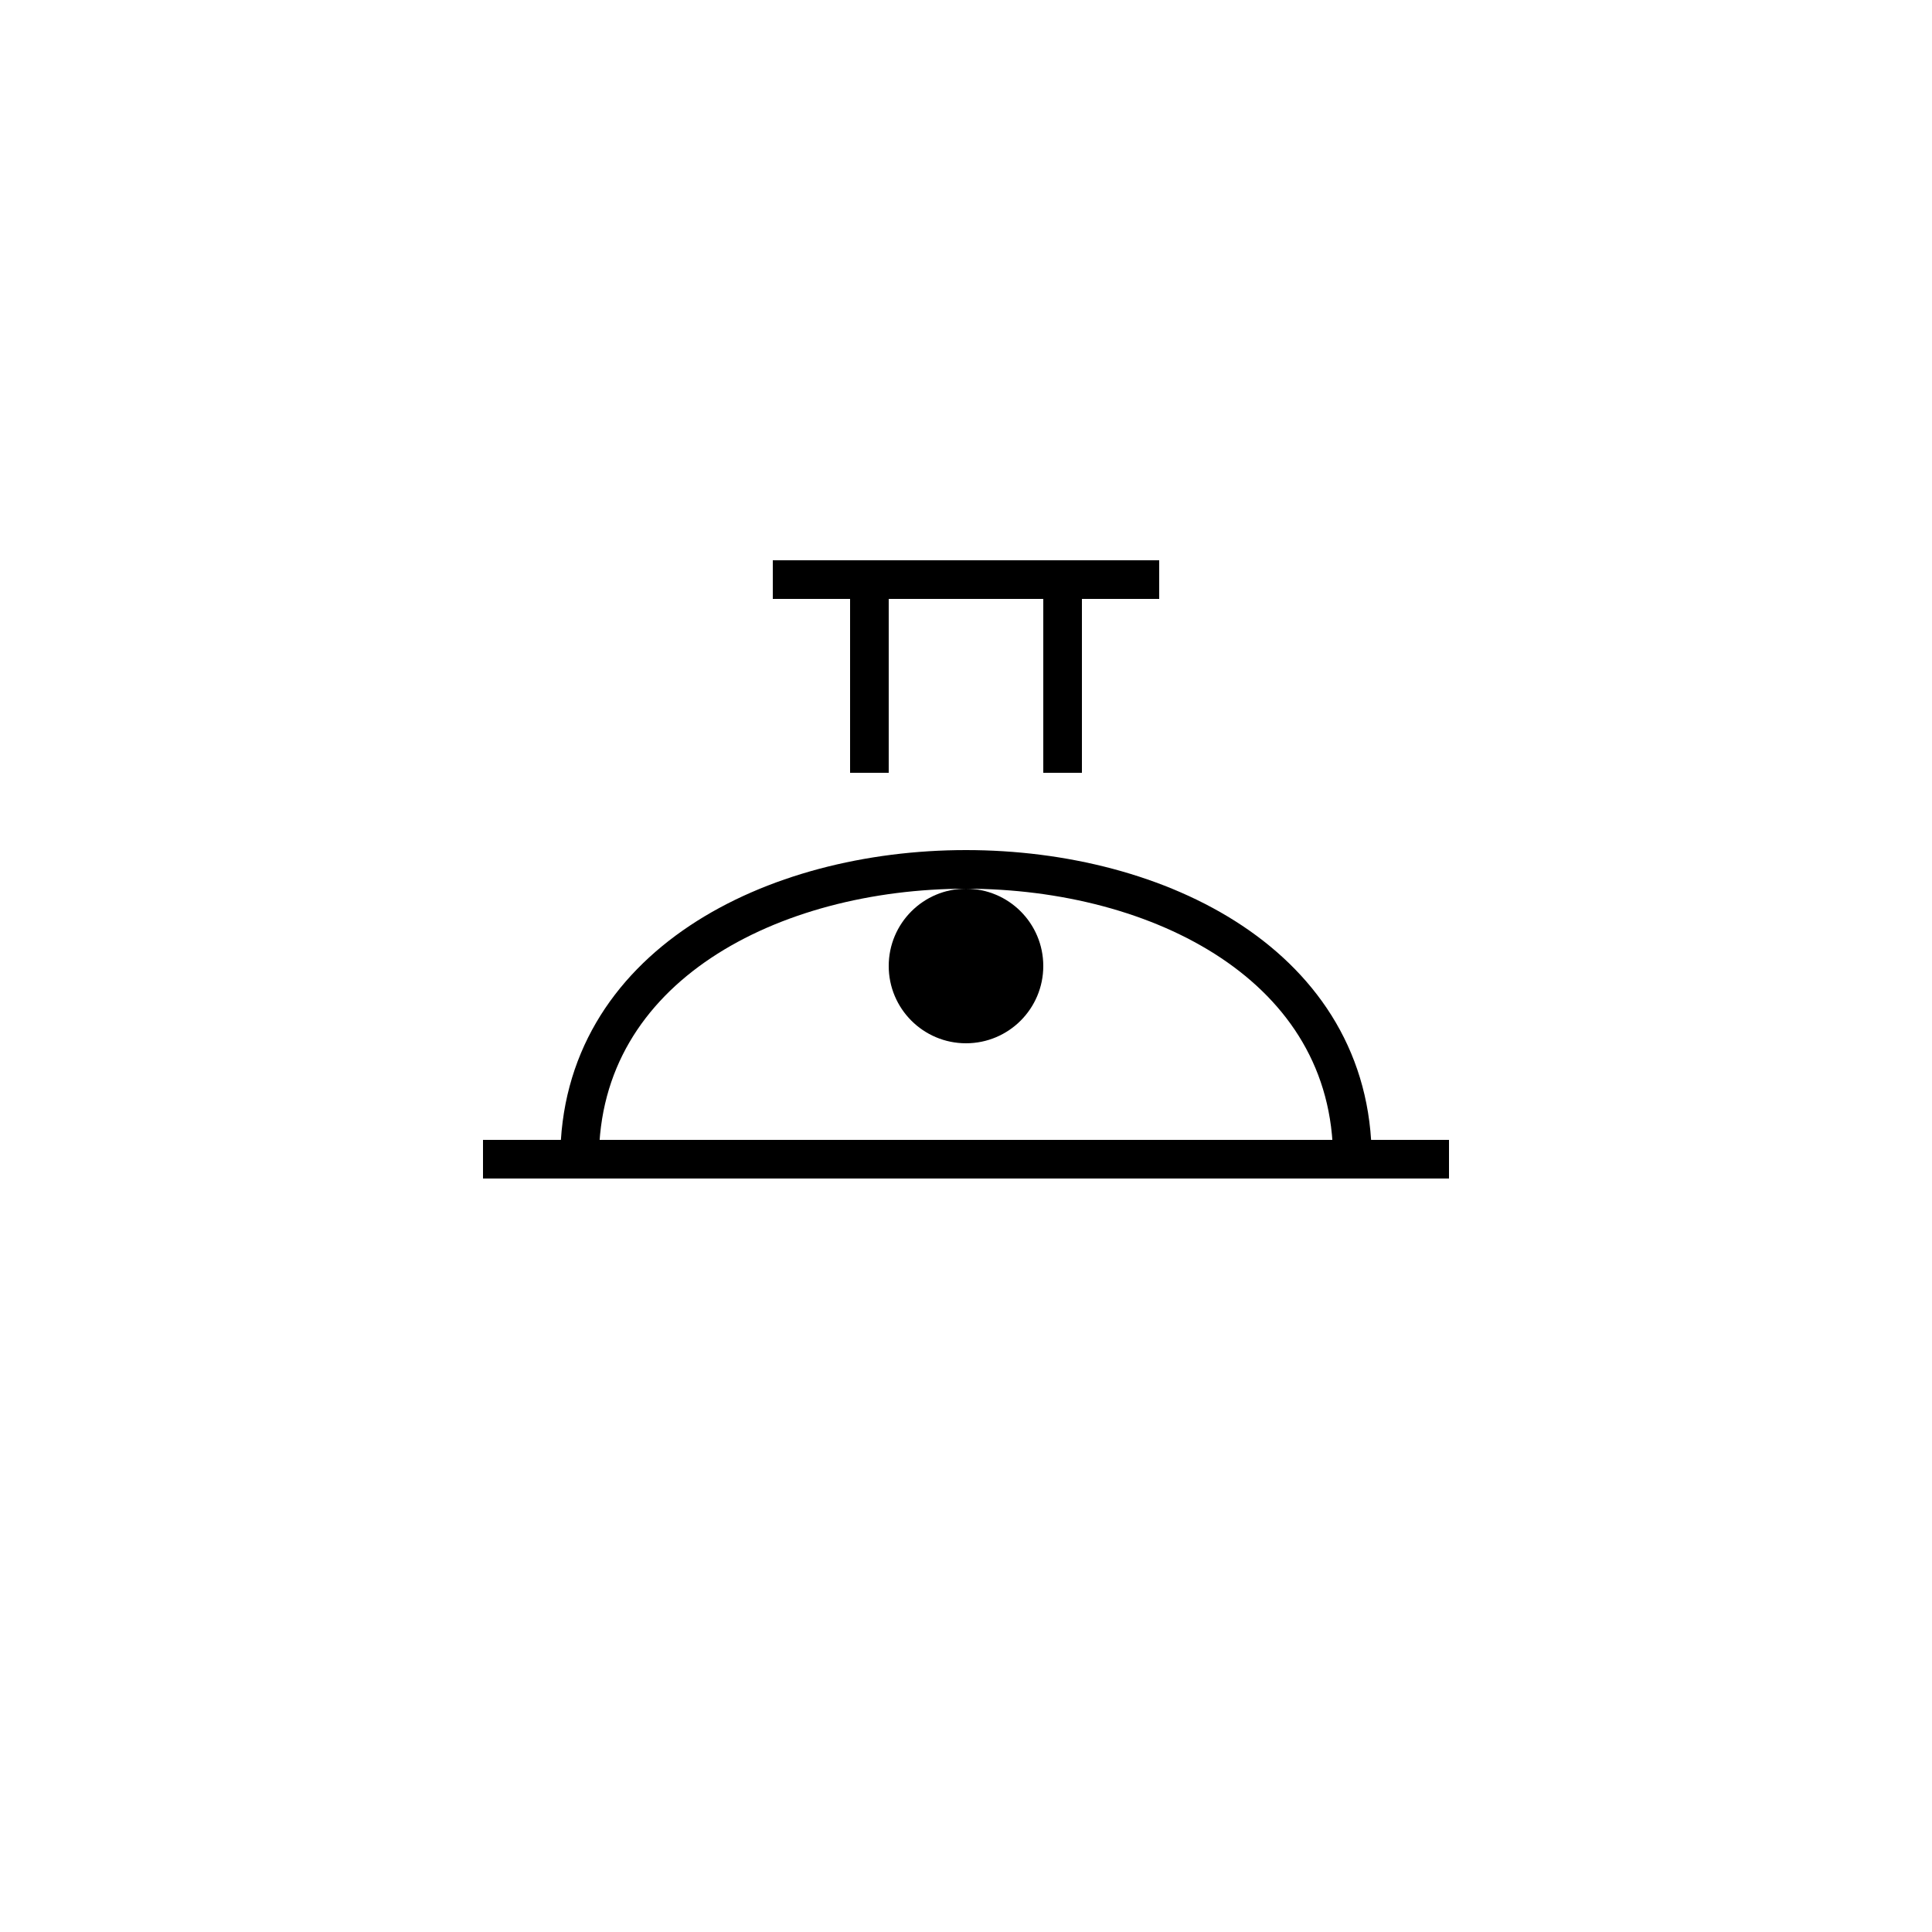
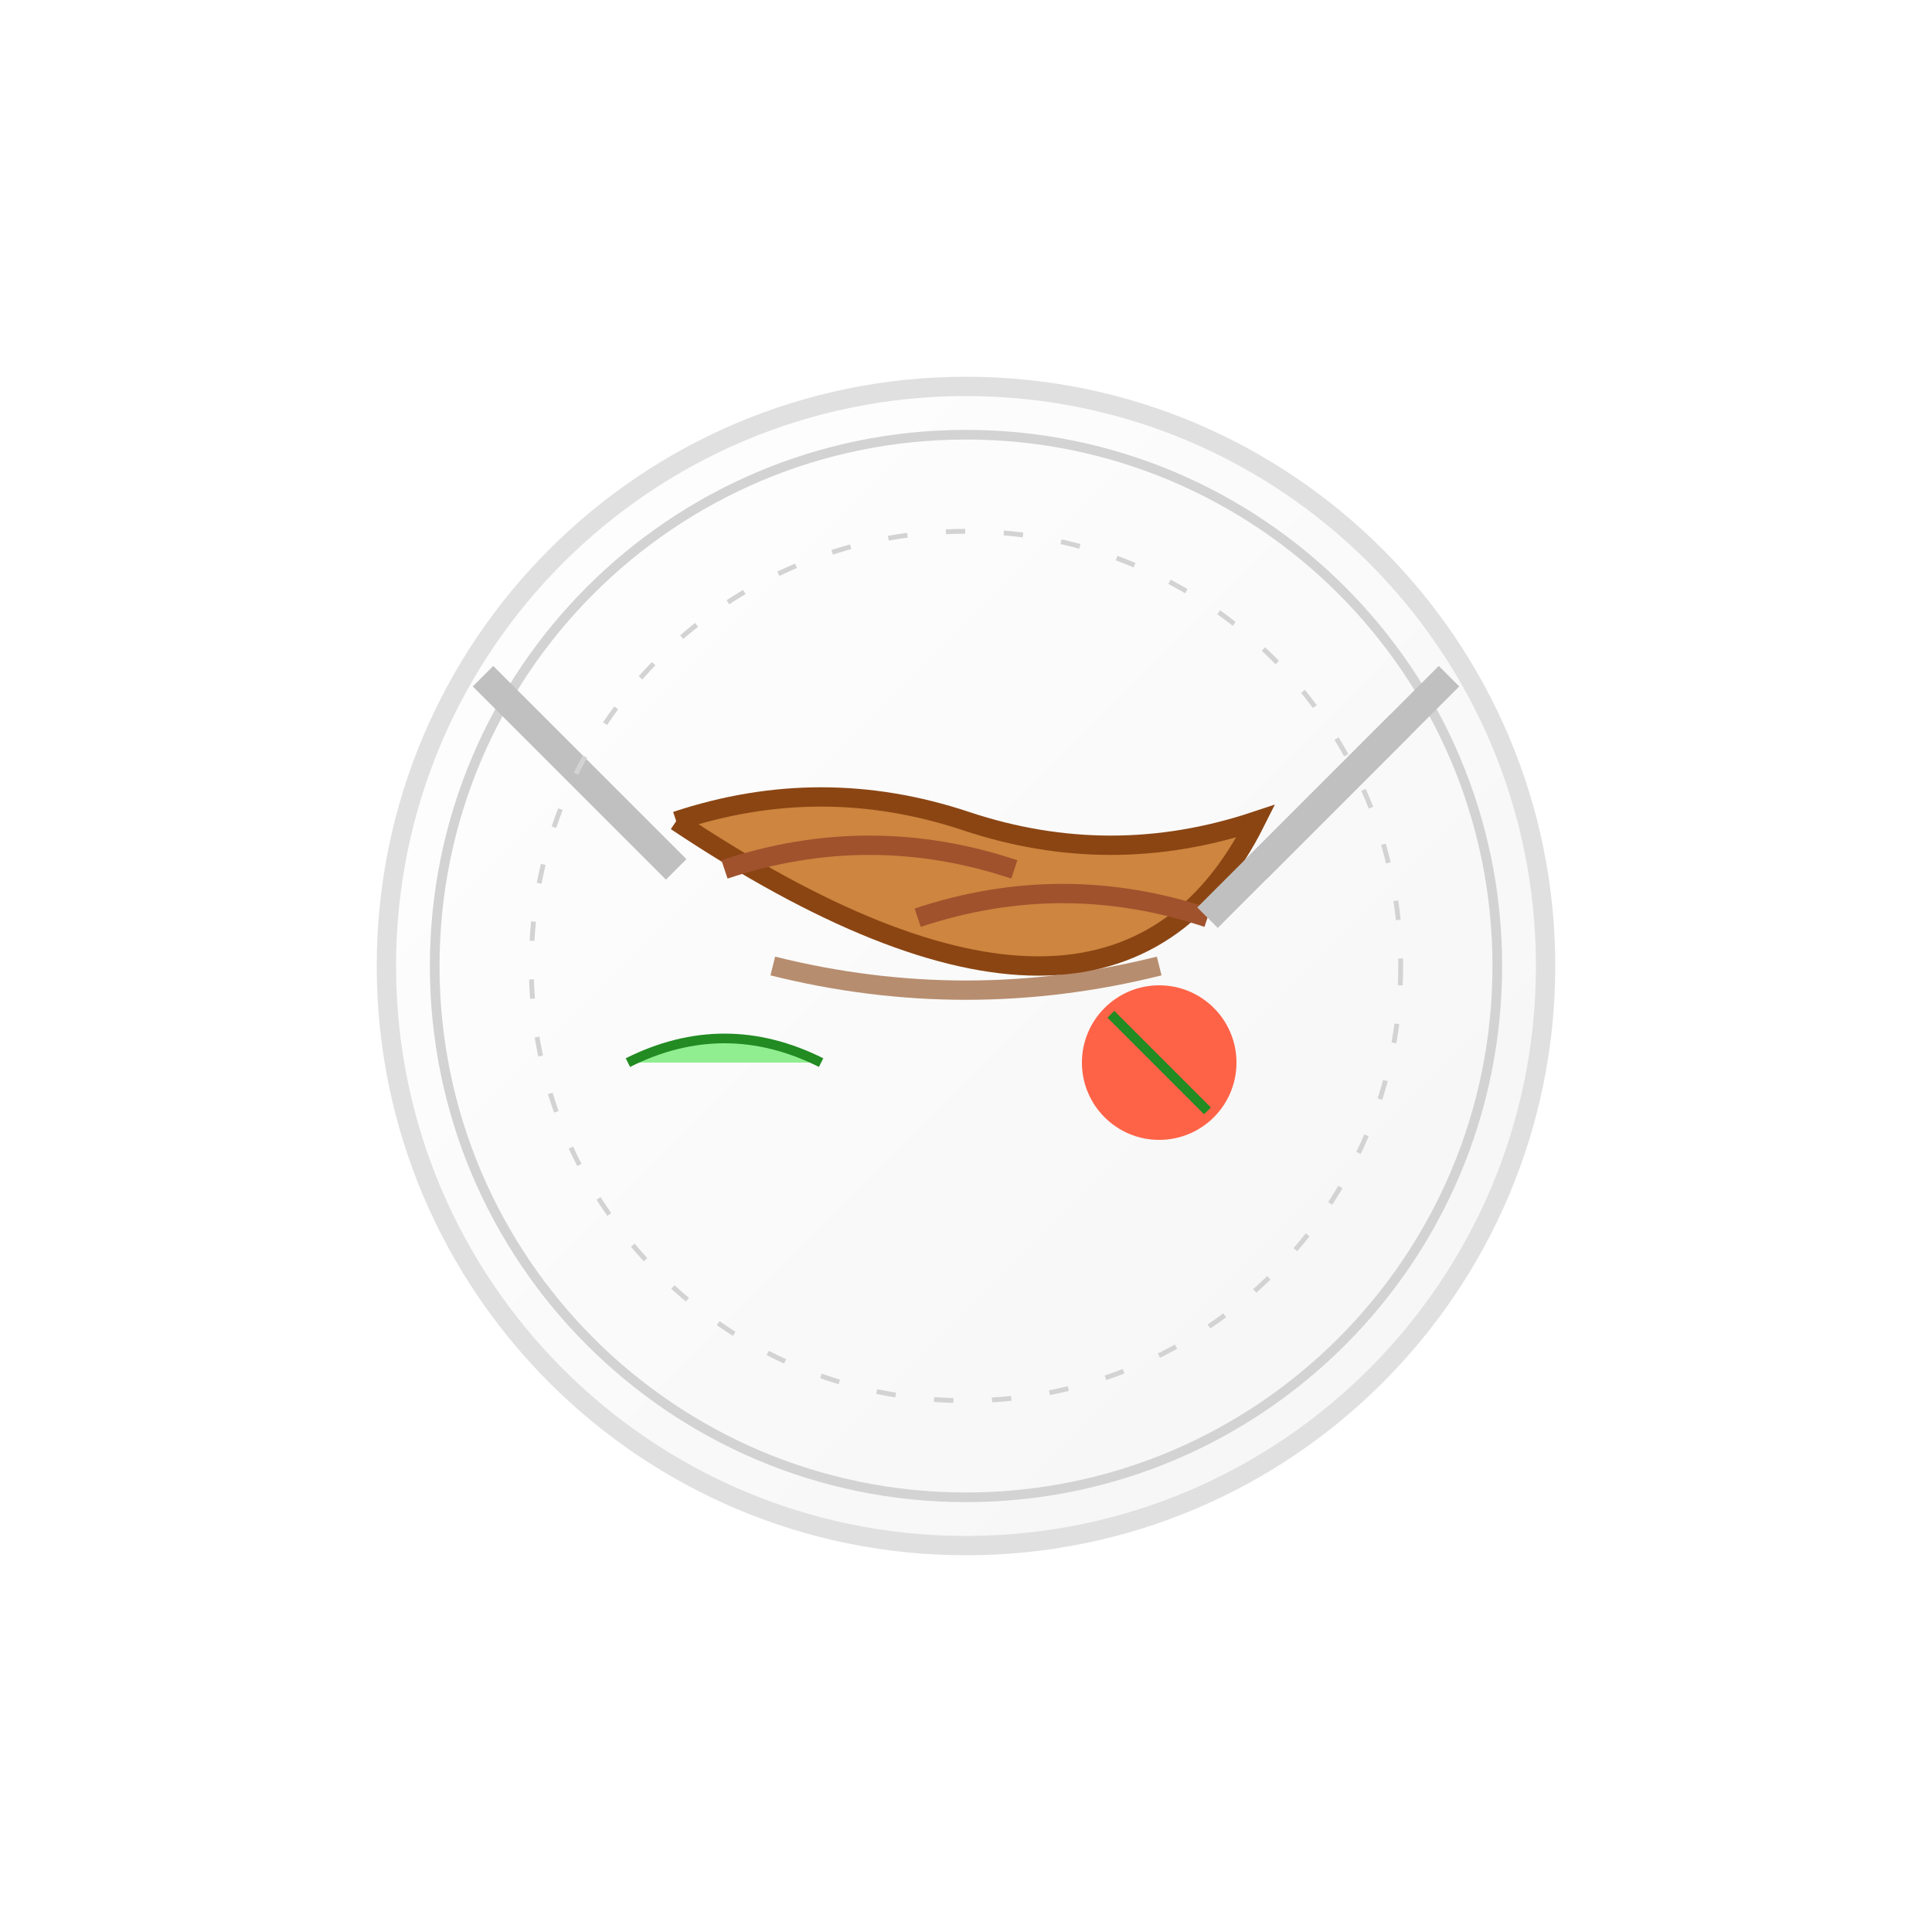
<svg xmlns="http://www.w3.org/2000/svg" width="200" height="200" viewBox="0 0 200 200" fill="none">
-   <path d="M60 120 C60 80 140 80 140 120" stroke="black" stroke-width="4" fill="none" />
-   <path d="M50 120 L150 120" stroke="black" stroke-width="4" />
-   <path d="M90 80 L90 60" stroke="black" stroke-width="4" />
-   <path d="M110 80 L110 60" stroke="black" stroke-width="4" />
-   <path d="M80 60 L120 60" stroke="black" stroke-width="4" />
-   <circle cx="100" cy="100" r="8" fill="black" />
+   <defs>
+     <linearGradient id="plateGradient" x1="0%" y1="0%" x2="100%" y2="100%">
+       <stop offset="0%" style="stop-color:#FFFFFF" />
+       <stop offset="100%" style="stop-color:#F5F5F5" />
+     </linearGradient>
+   </defs>
+   <circle cx="100" cy="100" r="60" fill="url(#plateGradient)" stroke="#E0E0E0" stroke-width="2" />
+   <circle cx="100" cy="100" r="55" fill="none" stroke="#D3D3D3" stroke-width="1" />
+   <path d="M70 85 Q85 80 100 85 Q115 90 130 85 Q115 115 70 85" fill="#CD853F" stroke="#8B4513" stroke-width="2" />
+   <path d="M75 90 Q90 85 105 90" stroke="#A0522D" stroke-width="2" fill="none" />
+   <path d="M95 95 Q110 90 125 95" stroke="#A0522D" stroke-width="2" fill="none" />
+   <path d="M65 110 Q75 105 85 110" fill="#90EE90" stroke="#228B22" stroke-width="1" />
+   <circle cx="120" cy="110" r="8" fill="#FF6347" />
+   <path d="M115 105 L125 115" stroke="#228B22" stroke-width="1" />
+   <path d="M50 70 L70 90" stroke="#C0C0C0" stroke-width="3" fill="none" />
+   <path d="M150 70 L130 90" stroke="#C0C0C0" stroke-width="3" fill="none" />
+   <path d="M145 75 L125 95" stroke="#C0C0C0" stroke-width="3" fill="none" />
+   <path d="M80 100 Q100 105 120 100" stroke="#8B4513" stroke-width="2" fill="none" opacity="0.6" />
+   <circle cx="100" cy="100" r="45" stroke="#D3D3D3" stroke-width="0.5" fill="none" stroke-dasharray="2 4" />
</svg>
